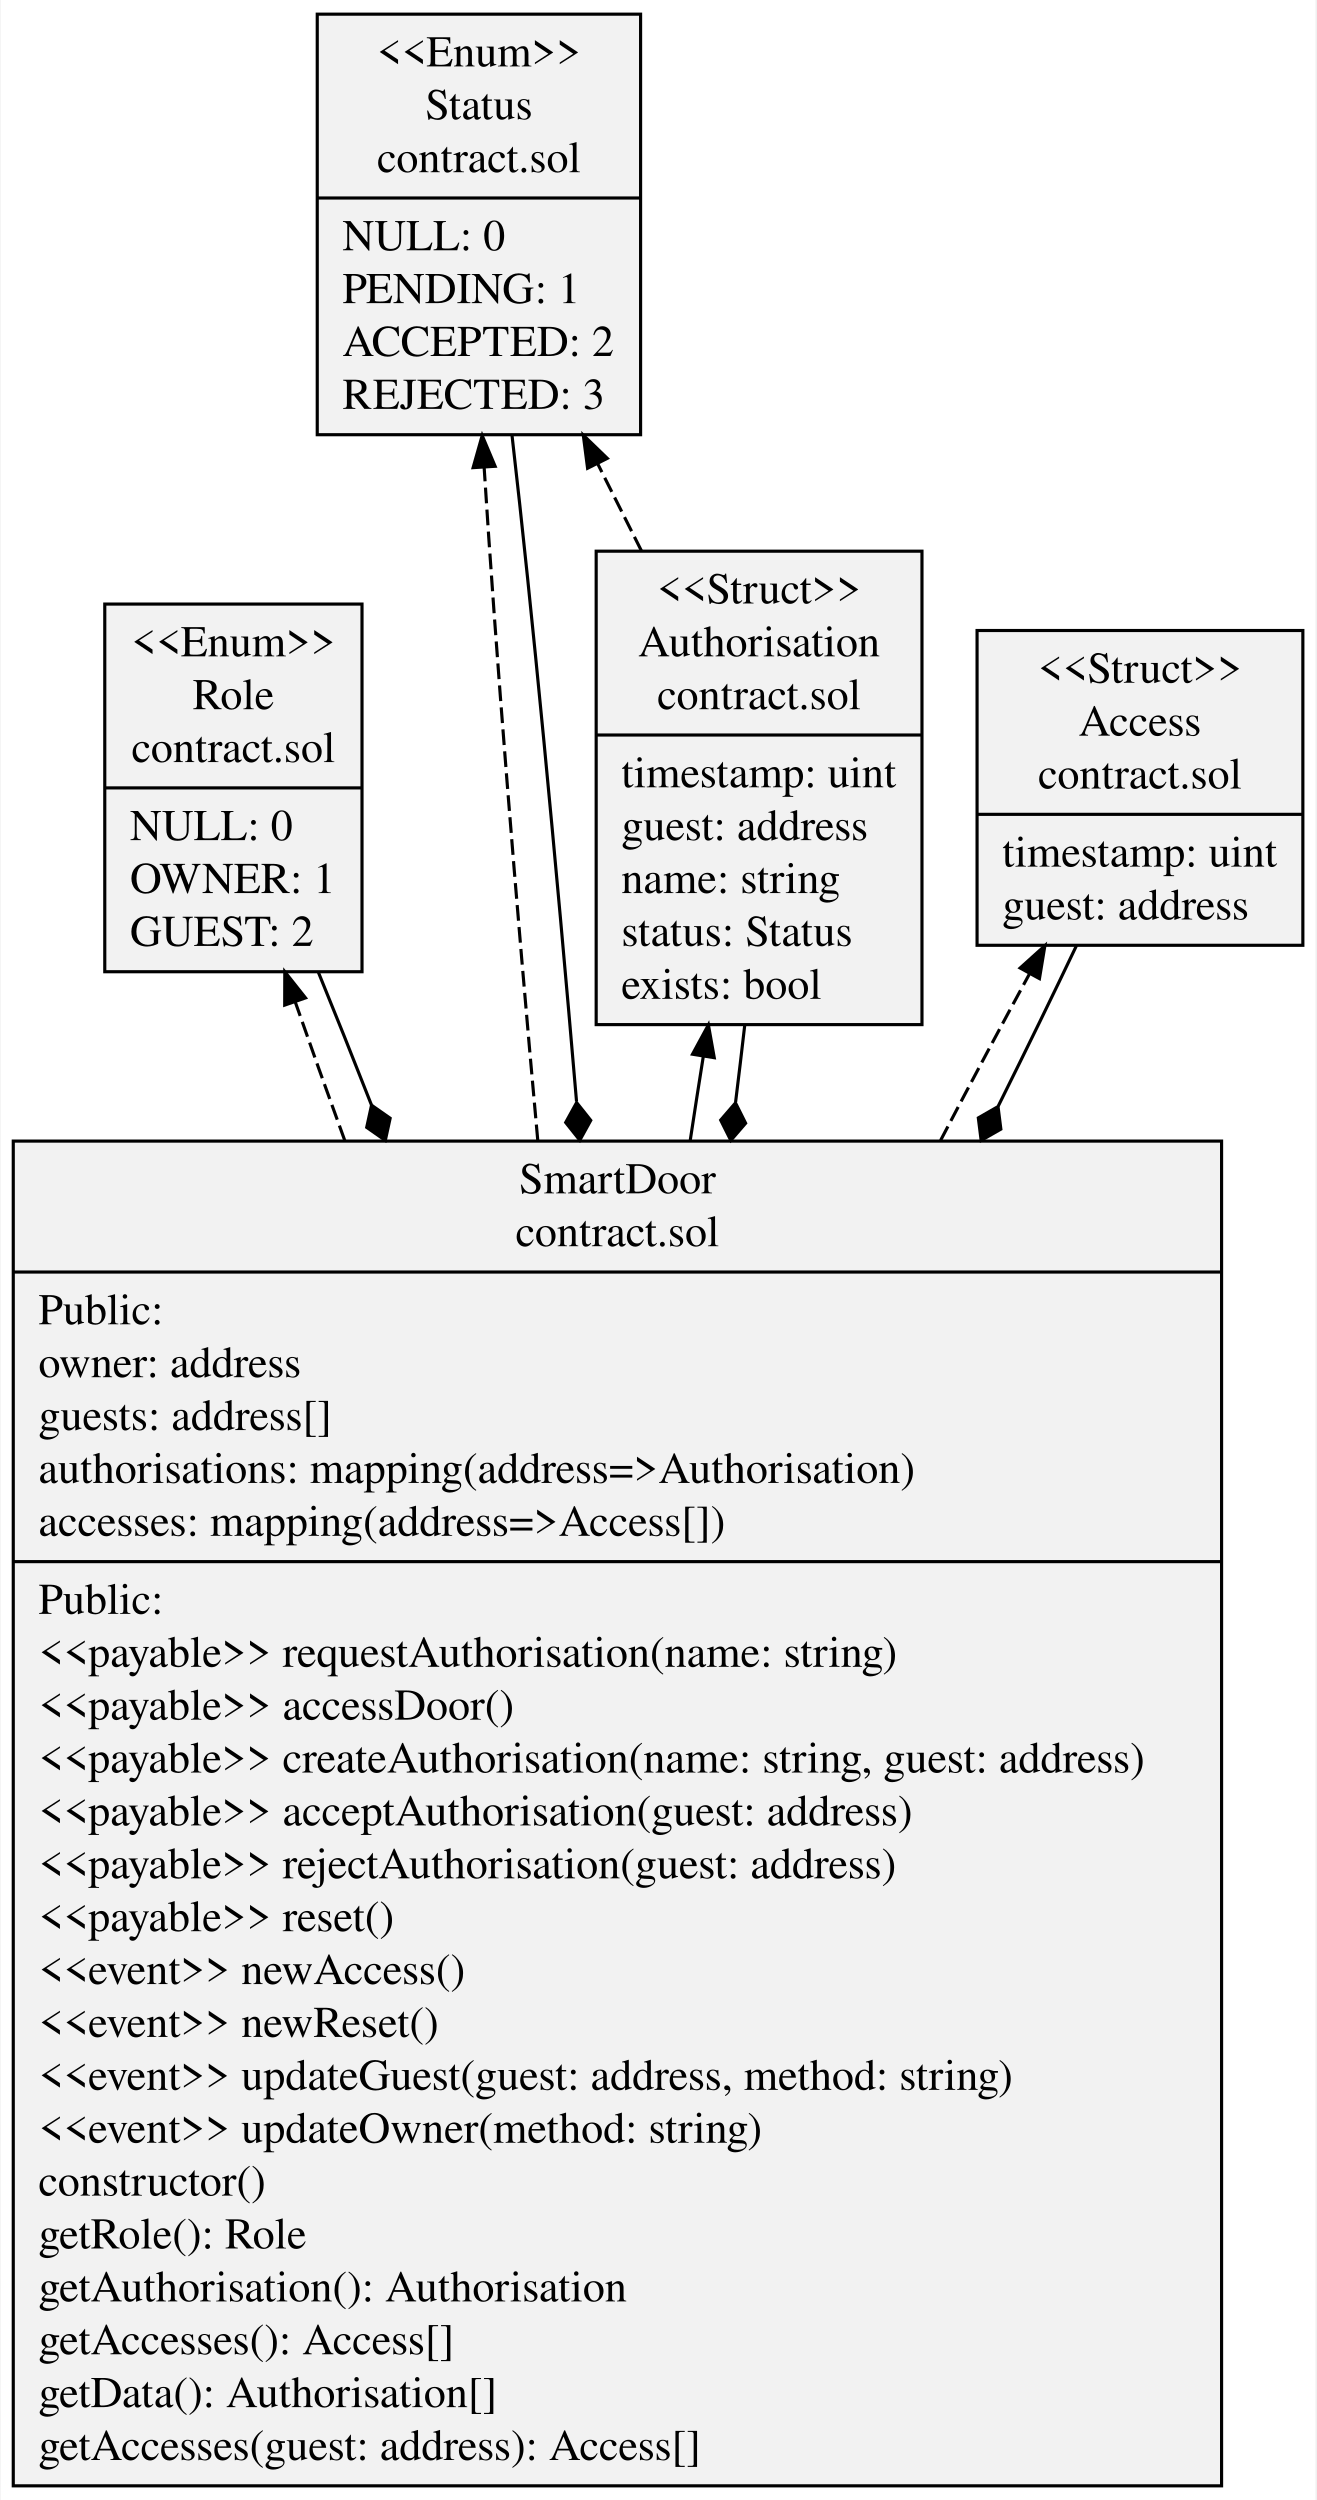
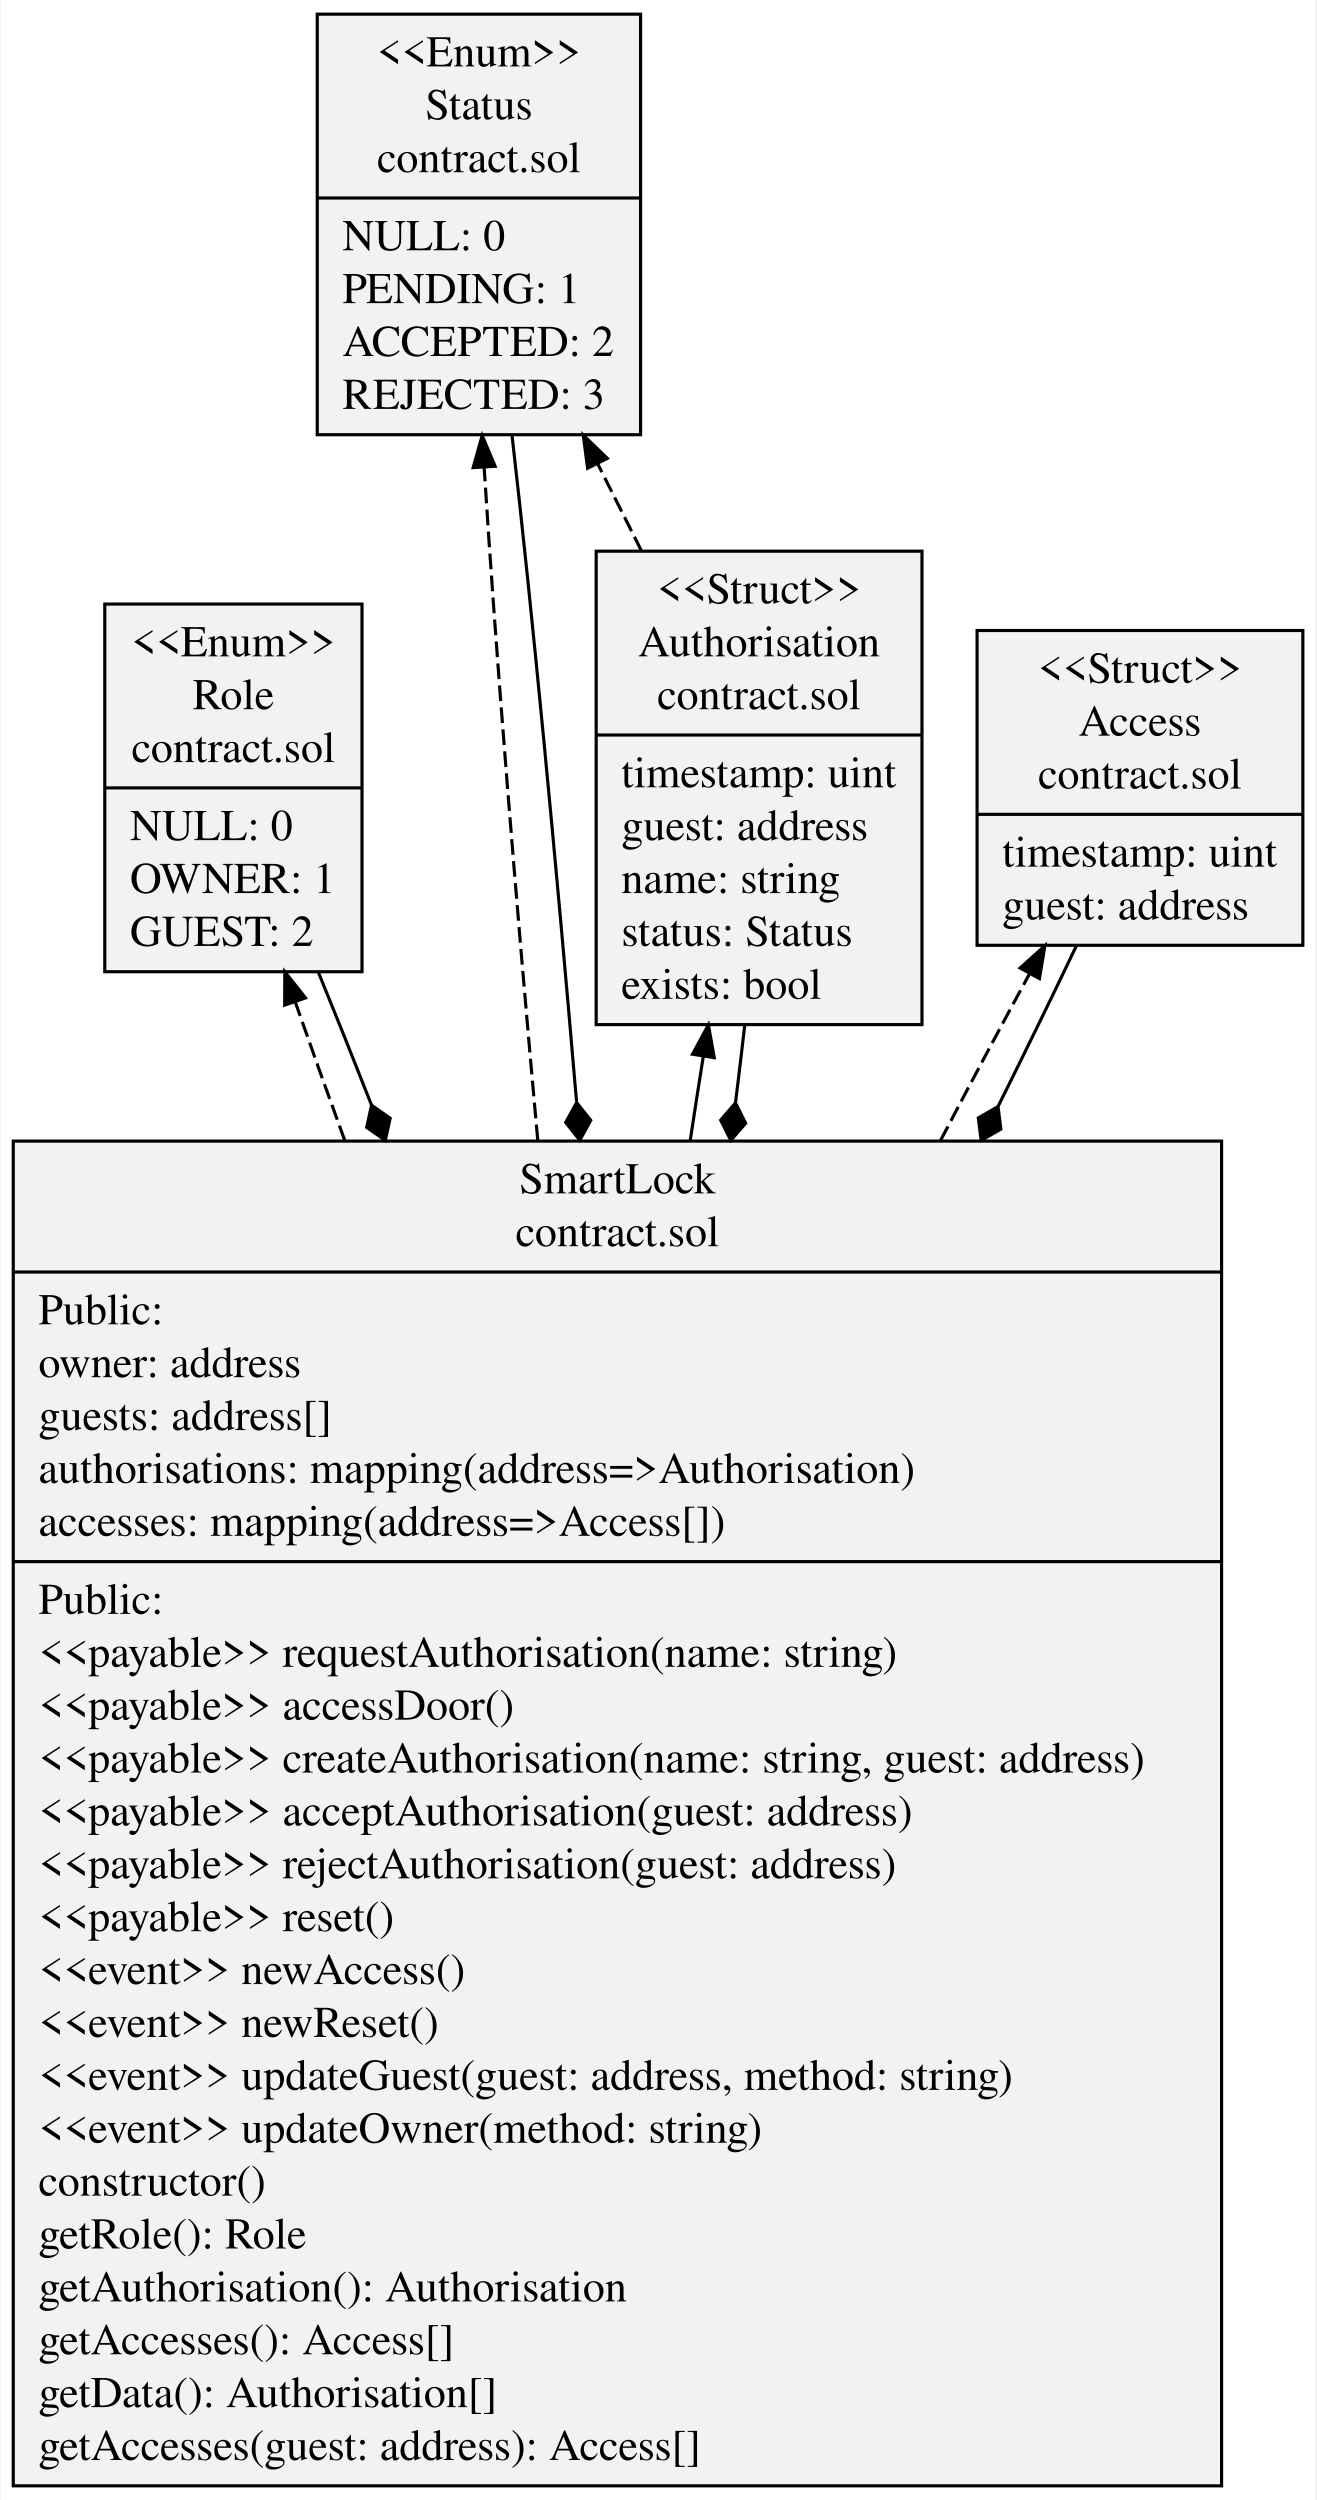
<svg xmlns="http://www.w3.org/2000/svg" width="418pt" height="794pt" viewBox="0.00 0.00 417.68 794.20">
  <g id="graph0" class="graph" transform="scale(1 1) rotate(0) translate(4 790.2)">
    <polygon fill="white" stroke="transparent" points="-4,4 -4,-790.2 413.68,-790.2 413.68,4 -4,4" />
    <g id="node1" class="node">
      <polygon fill="#f2f2f2" stroke="black" points="0,-0.5 0,-427.7 383.86,-427.7 383.86,-0.5 0,-0.5" />
-       <text text-anchor="middle" x="191.93" y="-411.1" font-family="Times,serif" font-size="14.00">SmartDoor</text>
+       <text text-anchor="middle" x="191.93" y="-411.1" font-family="Times,serif" font-size="14.00">SmartLock</text>
      <text text-anchor="middle" x="191.93" y="-394.3" font-family="Times,serif" font-size="14.00">contract.sol</text>
      <polyline fill="none" stroke="black" points="0,-386.1 383.86,-386.1 " />
      <text text-anchor="start" x="8" y="-369.5" font-family="Times,serif" font-size="14.00">Public:</text>
      <text text-anchor="start" x="8" y="-352.7" font-family="Times,serif" font-size="14.00">   owner: address</text>
      <text text-anchor="start" x="8" y="-335.9" font-family="Times,serif" font-size="14.00">   guests: address[]</text>
      <text text-anchor="start" x="8" y="-319.1" font-family="Times,serif" font-size="14.00">   authorisations: mapping(address=&gt;Authorisation)</text>
      <text text-anchor="start" x="8" y="-302.3" font-family="Times,serif" font-size="14.00">   accesses: mapping(address=&gt;Access[])</text>
      <polyline fill="none" stroke="black" points="0,-294.1 383.86,-294.1 " />
      <text text-anchor="start" x="8" y="-277.5" font-family="Times,serif" font-size="14.00">Public:</text>
      <text text-anchor="start" x="8" y="-260.7" font-family="Times,serif" font-size="14.00">    &lt;&lt;payable&gt;&gt; requestAuthorisation(name: string)</text>
      <text text-anchor="start" x="8" y="-243.9" font-family="Times,serif" font-size="14.00">    &lt;&lt;payable&gt;&gt; accessDoor()</text>
      <text text-anchor="start" x="8" y="-227.1" font-family="Times,serif" font-size="14.00">    &lt;&lt;payable&gt;&gt; createAuthorisation(name: string, guest: address)</text>
      <text text-anchor="start" x="8" y="-210.3" font-family="Times,serif" font-size="14.00">    &lt;&lt;payable&gt;&gt; acceptAuthorisation(guest: address)</text>
      <text text-anchor="start" x="8" y="-193.5" font-family="Times,serif" font-size="14.00">    &lt;&lt;payable&gt;&gt; rejectAuthorisation(guest: address)</text>
      <text text-anchor="start" x="8" y="-176.7" font-family="Times,serif" font-size="14.00">    &lt;&lt;payable&gt;&gt; reset()</text>
      <text text-anchor="start" x="8" y="-159.9" font-family="Times,serif" font-size="14.00">    &lt;&lt;event&gt;&gt; newAccess()</text>
      <text text-anchor="start" x="8" y="-143.1" font-family="Times,serif" font-size="14.00">    &lt;&lt;event&gt;&gt; newReset()</text>
      <text text-anchor="start" x="8" y="-126.3" font-family="Times,serif" font-size="14.00">    &lt;&lt;event&gt;&gt; updateGuest(guest: address, method: string)</text>
      <text text-anchor="start" x="8" y="-109.5" font-family="Times,serif" font-size="14.00">    &lt;&lt;event&gt;&gt; updateOwner(method: string)</text>
      <text text-anchor="start" x="8" y="-92.7" font-family="Times,serif" font-size="14.00">    constructor()</text>
      <text text-anchor="start" x="8" y="-75.9" font-family="Times,serif" font-size="14.00">    getRole(): Role</text>
      <text text-anchor="start" x="8" y="-59.1" font-family="Times,serif" font-size="14.00">    getAuthorisation(): Authorisation</text>
      <text text-anchor="start" x="8" y="-42.3" font-family="Times,serif" font-size="14.00">    getAccesses(): Access[]</text>
      <text text-anchor="start" x="8" y="-25.5" font-family="Times,serif" font-size="14.00">    getData(): Authorisation[]</text>
      <text text-anchor="start" x="8" y="-8.7" font-family="Times,serif" font-size="14.00">    getAccesses(guest: address): Access[]</text>
    </g>
    <g id="node2" class="node">
      <polygon fill="#f2f2f2" stroke="black" points="29.07,-481.5 29.07,-598.3 110.79,-598.3 110.79,-481.5 29.07,-481.5" />
      <text text-anchor="middle" x="69.93" y="-581.7" font-family="Times,serif" font-size="14.00">&lt;&lt;Enum&gt;&gt;</text>
      <text text-anchor="middle" x="69.93" y="-564.9" font-family="Times,serif" font-size="14.00">Role</text>
      <text text-anchor="middle" x="69.93" y="-548.1" font-family="Times,serif" font-size="14.00">contract.sol</text>
      <polyline fill="none" stroke="black" points="29.07,-539.9 110.79,-539.9 " />
      <text text-anchor="start" x="37.07" y="-523.3" font-family="Times,serif" font-size="14.00">NULL: 0</text>
      <text text-anchor="start" x="37.07" y="-506.5" font-family="Times,serif" font-size="14.00">OWNER: 1</text>
      <text text-anchor="start" x="37.07" y="-489.7" font-family="Times,serif" font-size="14.00">GUEST: 2</text>
    </g>
    <g id="edge6" class="edge">
      <path fill="none" stroke="black" stroke-dasharray="5,2" d="M105.3,-427.92C99.62,-443.5 94.3,-458.38 89.58,-471.9" />
      <polygon fill="black" stroke="black" points="86.23,-470.9 86.26,-481.5 92.84,-473.19 86.23,-470.9" />
    </g>
    <g id="node3" class="node">
      <polygon fill="#f2f2f2" stroke="black" points="96.57,-652.1 96.57,-785.7 199.29,-785.7 199.29,-652.1 96.57,-652.1" />
      <text text-anchor="middle" x="147.93" y="-769.1" font-family="Times,serif" font-size="14.00">&lt;&lt;Enum&gt;&gt;</text>
      <text text-anchor="middle" x="147.93" y="-752.3" font-family="Times,serif" font-size="14.00">Status</text>
      <text text-anchor="middle" x="147.93" y="-735.5" font-family="Times,serif" font-size="14.00">contract.sol</text>
      <polyline fill="none" stroke="black" points="96.57,-727.3 199.29,-727.3 " />
      <text text-anchor="start" x="104.57" y="-710.7" font-family="Times,serif" font-size="14.00">NULL: 0</text>
      <text text-anchor="start" x="104.57" y="-693.9" font-family="Times,serif" font-size="14.00">PENDING: 1</text>
      <text text-anchor="start" x="104.57" y="-677.1" font-family="Times,serif" font-size="14.00">ACCEPTED: 2</text>
      <text text-anchor="start" x="104.57" y="-660.3" font-family="Times,serif" font-size="14.00">REJECTED: 3</text>
    </g>
    <g id="edge7" class="edge">
      <path fill="none" stroke="black" stroke-dasharray="5,2" d="M166.62,-427.97C159.69,-504.02 153.17,-584.89 149.58,-641.85" />
      <polygon fill="black" stroke="black" points="146.09,-641.64 148.97,-651.84 153.08,-642.07 146.09,-641.64" />
    </g>
    <g id="node4" class="node">
      <polygon fill="#f2f2f2" stroke="black" points="185.18,-464.7 185.18,-615.1 288.68,-615.1 288.68,-464.7 185.18,-464.7" />
      <text text-anchor="middle" x="236.93" y="-598.5" font-family="Times,serif" font-size="14.00">&lt;&lt;Struct&gt;&gt;</text>
      <text text-anchor="middle" x="236.93" y="-581.7" font-family="Times,serif" font-size="14.00">Authorisation</text>
      <text text-anchor="middle" x="236.93" y="-564.9" font-family="Times,serif" font-size="14.00">contract.sol</text>
      <polyline fill="none" stroke="black" points="185.18,-556.7 288.68,-556.7 " />
      <text text-anchor="start" x="193.18" y="-540.1" font-family="Times,serif" font-size="14.00">timestamp: uint</text>
      <text text-anchor="start" x="193.18" y="-523.3" font-family="Times,serif" font-size="14.00">guest: address</text>
      <text text-anchor="start" x="193.18" y="-506.5" font-family="Times,serif" font-size="14.00">name: string</text>
      <text text-anchor="start" x="193.18" y="-489.7" font-family="Times,serif" font-size="14.00">status: Status</text>
      <text text-anchor="start" x="193.18" y="-472.9" font-family="Times,serif" font-size="14.00">exists: bool</text>
    </g>
    <g id="edge5" class="edge">
      <path fill="none" stroke="black" d="M215.06,-427.92C216.46,-437.14 217.85,-446.12 219.23,-454.71" />
      <polygon fill="black" stroke="black" points="215.78,-455.3 220.83,-464.62 222.69,-454.19 215.78,-455.3" />
    </g>
    <g id="node5" class="node">
      <polygon fill="#f2f2f2" stroke="black" points="306.18,-489.9 306.18,-589.9 409.68,-589.9 409.68,-489.9 306.18,-489.9" />
      <text text-anchor="middle" x="357.93" y="-573.3" font-family="Times,serif" font-size="14.00">&lt;&lt;Struct&gt;&gt;</text>
      <text text-anchor="middle" x="357.93" y="-556.5" font-family="Times,serif" font-size="14.00">Access</text>
      <text text-anchor="middle" x="357.93" y="-539.7" font-family="Times,serif" font-size="14.00">contract.sol</text>
      <polyline fill="none" stroke="black" points="306.18,-531.5 409.68,-531.5 " />
      <text text-anchor="start" x="314.18" y="-514.9" font-family="Times,serif" font-size="14.00">timestamp: uint</text>
      <text text-anchor="start" x="314.18" y="-498.1" font-family="Times,serif" font-size="14.00">guest: address</text>
    </g>
    <g id="edge8" class="edge">
      <path fill="none" stroke="black" stroke-dasharray="5,2" d="M294.59,-427.92C304.6,-446.99 314.21,-465.01 322.8,-480.76" />
      <polygon fill="black" stroke="black" points="319.86,-482.68 327.73,-489.77 326,-479.31 319.86,-482.68" />
    </g>
    <g id="edge1" class="edge">
      <path fill="none" stroke="black" d="M96.86,-481.5C102.11,-468.68 107.84,-454.34 113.81,-439.13" />
      <polygon fill="black" stroke="black" points="113.82,-439.1 112.28,-432.05 118.19,-427.92 119.73,-434.96 113.82,-439.1" />
    </g>
    <g id="edge2" class="edge">
      <path fill="none" stroke="black" d="M158.45,-651.84C164.72,-597.53 172.4,-517.25 178.94,-440.29" />
      <polygon fill="black" stroke="black" points="178.97,-439.93 175.49,-433.61 179.98,-427.97 183.46,-434.28 178.97,-439.93" />
    </g>
    <g id="edge3" class="edge">
      <path fill="none" stroke="black" d="M232.39,-464.62C231.49,-456.79 230.52,-448.58 229.47,-440.09" />
      <polygon fill="black" stroke="black" points="229.44,-439.83 224.73,-434.37 227.95,-427.92 232.66,-433.38 229.44,-439.83" />
    </g>
    <g id="edge9" class="edge">
      <path fill="none" stroke="black" stroke-dasharray="5,2" d="M199.57,-615.19C194.97,-624.35 190.26,-633.71 185.66,-642.87" />
      <polygon fill="black" stroke="black" points="182.45,-641.45 181.09,-651.96 188.71,-644.59 182.45,-641.45" />
    </g>
    <g id="edge4" class="edge">
      <path fill="none" stroke="black" d="M337.75,-489.77C330.68,-474.88 322.18,-457.46 312.88,-438.76" />
      <polygon fill="black" stroke="black" points="312.84,-438.66 306.58,-435.07 307.48,-427.92 313.74,-431.5 312.84,-438.66" />
    </g>
  </g>
</svg>
